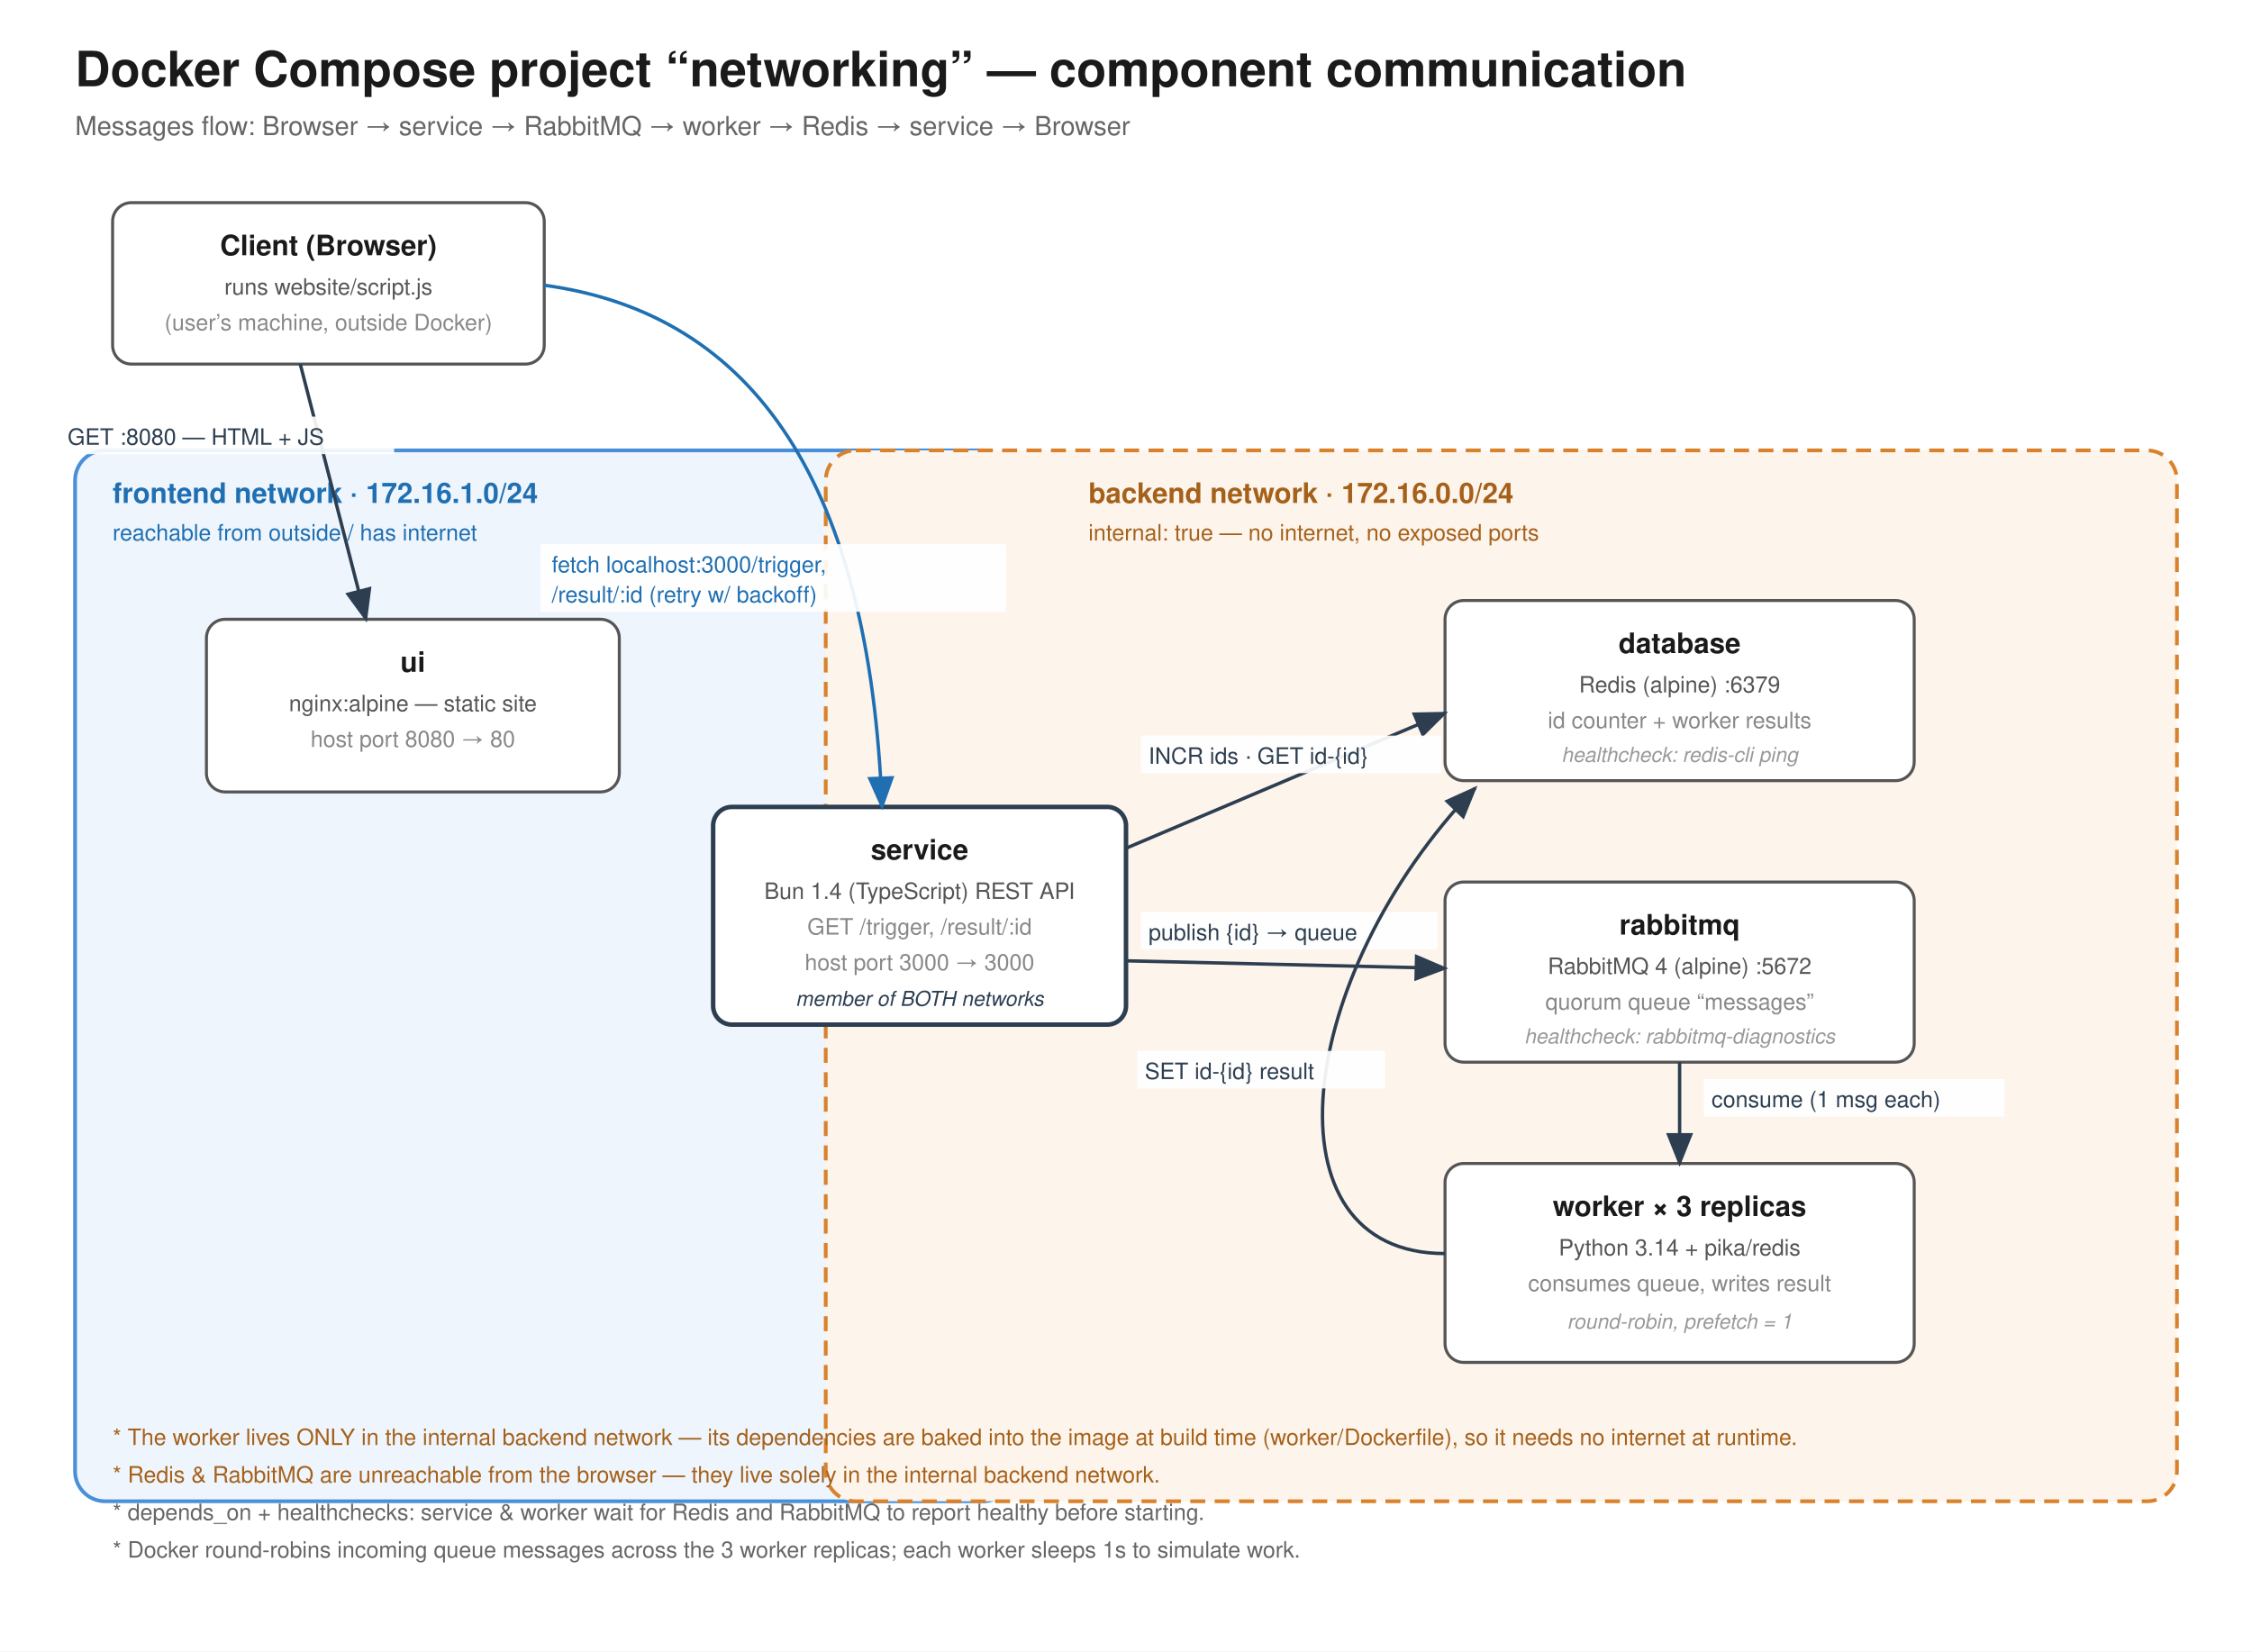
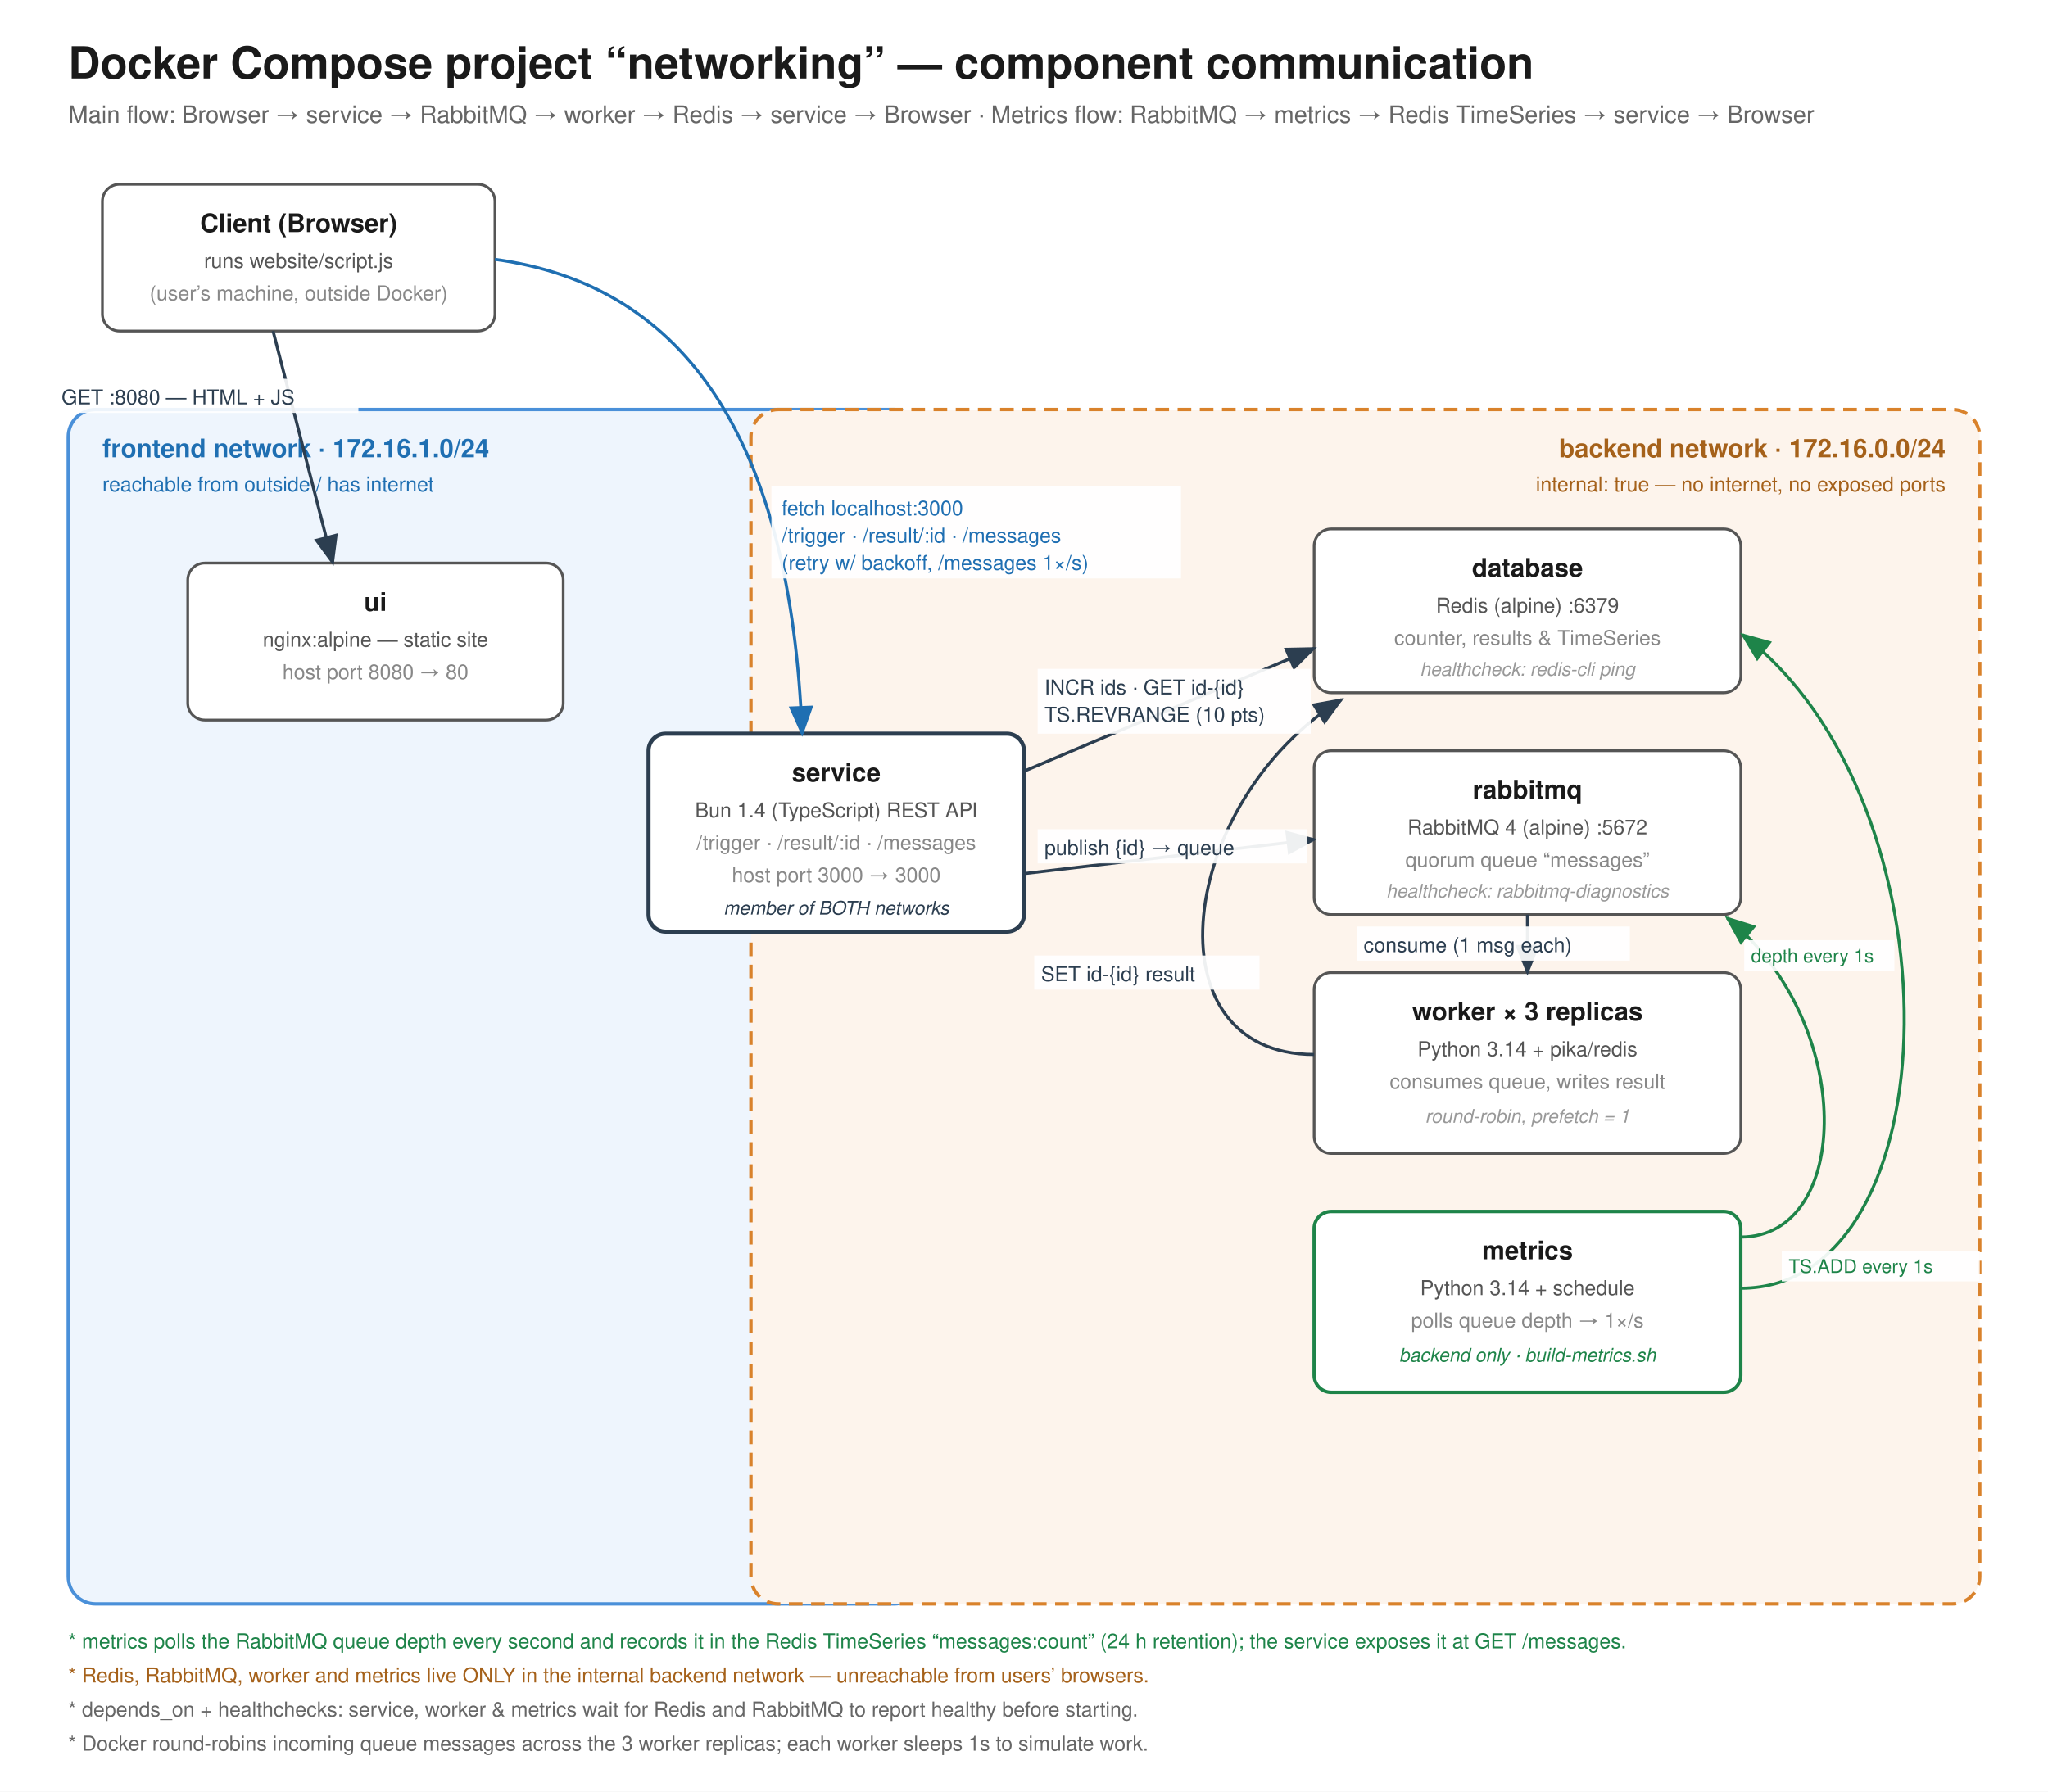
- <svg xmlns="http://www.w3.org/2000/svg" width="1200" height="880" viewBox="0 0 1200 880" font-family="Helvetica, Arial, sans-serif">
+ <svg xmlns="http://www.w3.org/2000/svg" width="1200" height="1050" viewBox="0 0 1200 1050" font-family="Helvetica, Arial, sans-serif">
  <defs>
    <marker id="arrow" markerWidth="10" markerHeight="8" refX="9" refY="4" orient="auto">
      <path d="M0,0 L10,4 L0,8 Z" fill="#2c3e50" />
    </marker>
    <marker id="arrowblue" markerWidth="10" markerHeight="8" refX="9" refY="4" orient="auto">
      <path d="M0,0 L10,4 L0,8 Z" fill="#1f6fb2" />
    </marker>
+     <marker id="arrowgreen" markerWidth="10" markerHeight="8" refX="9" refY="4" orient="auto">
+       <path d="M0,0 L10,4 L0,8 Z" fill="#1e8449" />
+     </marker>
  </defs>
-   <rect width="1200" height="880" fill="#ffffff" />
+   <rect width="1200" height="1050" fill="#ffffff" />
  <text x="40" y="46" font-size="26" font-weight="bold" fill="#1a1a1a">Docker Compose project “networking” — component communication</text>
-   <text x="40" y="72" font-size="14" fill="#666">Messages flow: Browser → service → RabbitMQ → worker → Redis → service → Browser</text>
-   <rect x="40" y="240" width="500" height="560" rx="16" fill="#eef5fd" stroke="#4a90d9" stroke-width="2" />
+   <text x="40" y="72" font-size="14" fill="#666">Main flow: Browser → service → RabbitMQ → worker → Redis → service → Browser   ·   Metrics flow: RabbitMQ → metrics → Redis TimeSeries → service → Browser</text>
+   <rect x="40" y="240" width="500" height="700" rx="16" fill="#eef5fd" stroke="#4a90d9" stroke-width="2" />
  <text x="60" y="268" font-size="15" font-weight="bold" fill="#1f6fb2">frontend network · 172.16.1.0/24</text>
  <text x="60" y="288" font-size="12" fill="#1f6fb2">reachable from outside / has internet</text>
-   <rect x="440" y="240" width="720" height="560" rx="16" fill="#fdf4ec" stroke="#d9822b" stroke-width="2" stroke-dasharray="8,5" />
-   <text x="580" y="268" font-size="15" font-weight="bold" fill="#a5611a">backend network · 172.16.0.0/24</text>
-   <text x="580" y="288" font-size="12" fill="#a5611a">internal: true — no internet, no exposed ports</text>
+   <rect x="440" y="240" width="720" height="700" rx="16" fill="#fdf4ec" stroke="#d9822b" stroke-width="2" stroke-dasharray="8,5" />
+   <text x="1140" y="268" font-size="15" font-weight="bold" text-anchor="end" fill="#a5611a">backend network · 172.16.0.0/24</text>
+   <text x="1140" y="288" font-size="12" text-anchor="end" fill="#a5611a">internal: true — no internet, no exposed ports</text>
  <rect x="60" y="108" width="230" height="86" rx="10" fill="#ffffff" stroke="#555" stroke-width="1.6" />
  <text x="175" y="136" font-size="15" font-weight="bold" text-anchor="middle" fill="#1a1a1a">Client (Browser)</text>
  <text x="175" y="157" font-size="12" text-anchor="middle" fill="#555">runs website/script.js</text>
  <text x="175" y="176" font-size="12" text-anchor="middle" fill="#888">(user’s machine, outside Docker)</text>
  <rect x="110" y="330" width="220" height="92" rx="10" fill="#ffffff" stroke="#555" stroke-width="1.6" />
  <text x="220" y="358" font-size="15" font-weight="bold" text-anchor="middle" fill="#1a1a1a">ui</text>
  <text x="220" y="379" font-size="12" text-anchor="middle" fill="#555">nginx:alpine — static site</text>
  <text x="220" y="398" font-size="12" text-anchor="middle" fill="#888">host port 8080 → 80</text>
  <rect x="380" y="430" width="220" height="116" rx="10" fill="#ffffff" stroke="#2c3e50" stroke-width="2.4" />
  <text x="490" y="458" font-size="15" font-weight="bold" text-anchor="middle" fill="#1a1a1a">service</text>
  <text x="490" y="479" font-size="12" text-anchor="middle" fill="#555">Bun 1.4 (TypeScript) REST API</text>
-   <text x="490" y="498" font-size="12" text-anchor="middle" fill="#888">GET /trigger, /result/:id</text>
+   <text x="490" y="498" font-size="12" text-anchor="middle" fill="#888">/trigger · /result/:id · /messages</text>
  <text x="490" y="517" font-size="12" text-anchor="middle" fill="#888">host port 3000 → 3000</text>
  <text x="490" y="536" font-size="11" font-style="italic" text-anchor="middle" fill="#2c3e50">member of BOTH networks</text>
-   <rect x="770" y="320" width="250" height="96" rx="10" fill="#ffffff" stroke="#555" stroke-width="1.6" />
-   <text x="895" y="348" font-size="15" font-weight="bold" text-anchor="middle" fill="#1a1a1a">database</text>
-   <text x="895" y="369" font-size="12" text-anchor="middle" fill="#555">Redis (alpine) :6379</text>
-   <text x="895" y="388" font-size="12" text-anchor="middle" fill="#888">id counter + worker results</text>
-   <text x="895" y="406" font-size="11" font-style="italic" text-anchor="middle" fill="#999">healthcheck: redis-cli ping</text>
-   <rect x="770" y="470" width="250" height="96" rx="10" fill="#ffffff" stroke="#555" stroke-width="1.6" />
-   <text x="895" y="498" font-size="15" font-weight="bold" text-anchor="middle" fill="#1a1a1a">rabbitmq</text>
-   <text x="895" y="519" font-size="12" text-anchor="middle" fill="#555">RabbitMQ 4 (alpine) :5672</text>
-   <text x="895" y="538" font-size="12" text-anchor="middle" fill="#888">quorum queue “messages”</text>
-   <text x="895" y="556" font-size="11" font-style="italic" text-anchor="middle" fill="#999">healthcheck: rabbitmq-diagnostics</text>
-   <rect x="770" y="620" width="250" height="106" rx="10" fill="#ffffff" stroke="#555" stroke-width="1.6" />
-   <text x="895" y="648" font-size="15" font-weight="bold" text-anchor="middle" fill="#1a1a1a">worker × 3 replicas</text>
-   <text x="895" y="669" font-size="12" text-anchor="middle" fill="#555">Python 3.14 + pika/redis</text>
-   <text x="895" y="688" font-size="12" text-anchor="middle" fill="#888">consumes queue, writes result</text>
-   <text x="895" y="708" font-size="11" font-style="italic" text-anchor="middle" fill="#999">round-robin, prefetch = 1</text>
+   <rect x="770" y="310" width="250" height="96" rx="10" fill="#ffffff" stroke="#555" stroke-width="1.6" />
+   <text x="895" y="338" font-size="15" font-weight="bold" text-anchor="middle" fill="#1a1a1a">database</text>
+   <text x="895" y="359" font-size="12" text-anchor="middle" fill="#555">Redis (alpine) :6379</text>
+   <text x="895" y="378" font-size="12" text-anchor="middle" fill="#888">counter, results &amp; TimeSeries</text>
+   <text x="895" y="396" font-size="11" font-style="italic" text-anchor="middle" fill="#999">healthcheck: redis-cli ping</text>
+   <rect x="770" y="440" width="250" height="96" rx="10" fill="#ffffff" stroke="#555" stroke-width="1.6" />
+   <text x="895" y="468" font-size="15" font-weight="bold" text-anchor="middle" fill="#1a1a1a">rabbitmq</text>
+   <text x="895" y="489" font-size="12" text-anchor="middle" fill="#555">RabbitMQ 4 (alpine) :5672</text>
+   <text x="895" y="508" font-size="12" text-anchor="middle" fill="#888">quorum queue “messages”</text>
+   <text x="895" y="526" font-size="11" font-style="italic" text-anchor="middle" fill="#999">healthcheck: rabbitmq-diagnostics</text>
+   <rect x="770" y="570" width="250" height="106" rx="10" fill="#ffffff" stroke="#555" stroke-width="1.6" />
+   <text x="895" y="598" font-size="15" font-weight="bold" text-anchor="middle" fill="#1a1a1a">worker × 3 replicas</text>
+   <text x="895" y="619" font-size="12" text-anchor="middle" fill="#555">Python 3.14 + pika/redis</text>
+   <text x="895" y="638" font-size="12" text-anchor="middle" fill="#888">consumes queue, writes result</text>
+   <text x="895" y="658" font-size="11" font-style="italic" text-anchor="middle" fill="#999">round-robin, prefetch = 1</text>
+   <rect x="770" y="710" width="250" height="106" rx="10" fill="#ffffff" stroke="#1e8449" stroke-width="2" />
+   <text x="895" y="738" font-size="15" font-weight="bold" text-anchor="middle" fill="#1a1a1a">metrics</text>
+   <text x="895" y="759" font-size="12" text-anchor="middle" fill="#555">Python 3.14 + schedule</text>
+   <text x="895" y="778" font-size="12" text-anchor="middle" fill="#888">polls queue depth → 1×/s</text>
+   <text x="895" y="798" font-size="11" font-style="italic" text-anchor="middle" fill="#1e8449">backend only · build-metrics.sh</text>
  <path d="M 160 194 L 195 330" stroke="#2c3e50" stroke-width="1.8" fill="none" marker-end="url(#arrow)" />
+   <path d="M 290 152 Q 460 175 470 430" stroke="#1f6fb2" stroke-width="1.8" fill="none" marker-end="url(#arrowblue)" />
+   <path d="M 600 452 L 770 380" stroke="#2c3e50" stroke-width="1.8" fill="none" marker-end="url(#arrow)" />
+   <path d="M 600 512 L 770 492" stroke="#2c3e50" stroke-width="1.8" fill="none" marker-end="url(#arrow)" />
+   <path d="M 895 536 L 895 570" stroke="#2c3e50" stroke-width="1.8" fill="none" marker-end="url(#arrow)" />
+   <path d="M 770 618 C 672 618, 690 470, 786 410" stroke="#2c3e50" stroke-width="1.8" fill="none" marker-end="url(#arrow)" />
+   <path d="M 1020 725 C 1085 725, 1088 600, 1012 538" stroke="#1e8449" stroke-width="1.8" fill="none" marker-end="url(#arrowgreen)" />
+   <path d="M 1020 755 C 1145 755, 1150 470, 1021 372" stroke="#1e8449" stroke-width="1.8" fill="none" marker-end="url(#arrowgreen)" />
  <rect x="30" y="222" width="180" height="20" fill="#ffffff" opacity="0.9" />
  <text x="36" y="237" font-size="12" fill="#2c3e50">GET :8080 — HTML + JS</text>
-   <path d="M 290 152 Q 460 175 470 430" stroke="#1f6fb2" stroke-width="1.8" fill="none" marker-end="url(#arrowblue)" />
-   <rect x="288" y="290" width="248" height="36" fill="#ffffff" opacity="0.92" />
-   <text x="294" y="305" font-size="12" fill="#1f6fb2">fetch localhost:3000/trigger,</text>
-   <text x="294" y="321" font-size="12" fill="#1f6fb2">/result/:id (retry w/ backoff)</text>
-   <path d="M 600 452 L 770 380" stroke="#2c3e50" stroke-width="1.8" fill="none" marker-end="url(#arrow)" />
-   <rect x="608" y="392" width="160" height="20" fill="#ffffff" opacity="0.92" />
+   <rect x="452" y="285" width="240" height="54" fill="#ffffff" opacity="0.92" />
+   <text x="458" y="302" font-size="12" fill="#1f6fb2">fetch localhost:3000</text>
+   <text x="458" y="318" font-size="12" fill="#1f6fb2">/trigger · /result/:id · /messages</text>
+   <text x="458" y="334" font-size="12" fill="#1f6fb2">(retry w/ backoff, /messages 1×/s)</text>
+   <rect x="608" y="392" width="160" height="38" fill="#ffffff" opacity="0.92" />
  <text x="612" y="407" font-size="12" fill="#2c3e50">INCR ids · GET id-{id}</text>
-   <path d="M 600 512 L 770 516" stroke="#2c3e50" stroke-width="1.8" fill="none" marker-end="url(#arrow)" />
+   <text x="612" y="423" font-size="12" fill="#2c3e50">TS.REVRANGE (10 pts)</text>
  <rect x="608" y="486" width="158" height="20" fill="#ffffff" opacity="0.92" />
  <text x="612" y="501" font-size="12" fill="#2c3e50">publish {id} → queue</text>
-   <path d="M 895 566 L 895 620" stroke="#2c3e50" stroke-width="1.8" fill="none" marker-end="url(#arrow)" />
-   <rect x="908" y="575" width="160" height="20" fill="#ffffff" opacity="0.92" />
-   <text x="912" y="590" font-size="12" fill="#2c3e50">consume (1 msg each)</text>
-   <path d="M 770 668 C 672 668, 690 520, 786 420" stroke="#2c3e50" stroke-width="1.8" fill="none" marker-end="url(#arrow)" />
+   <rect x="795" y="543" width="160" height="20" fill="#ffffff" opacity="0.92" />
+   <text x="799" y="558" font-size="12" fill="#2c3e50">consume (1 msg each)</text>
  <rect x="606" y="560" width="132" height="20" fill="#ffffff" opacity="0.92" />
  <text x="610" y="575" font-size="12" fill="#2c3e50">SET id-{id} result</text>
-   <text x="60" y="770" font-size="12" fill="#a5611a">* The worker lives ONLY in the internal backend network — its dependencies are baked into the image at build time (worker/Dockerfile), so it needs no internet at runtime.</text>
-   <text x="60" y="790" font-size="12" fill="#a5611a">* Redis &amp; RabbitMQ are unreachable from the browser — they live solely in the internal backend network.</text>
-   <text x="60" y="810" font-size="12" fill="#666">* depends_on + healthchecks: service &amp; worker wait for Redis and RabbitMQ to report healthy before starting.</text>
-   <text x="60" y="830" font-size="12" fill="#666">* Docker round-robins incoming queue messages across the 3 worker replicas; each worker sleeps 1s to simulate work.</text>
+   <rect x="1022" y="551" width="88" height="18" fill="#ffffff" opacity="0.92" />
+   <text x="1026" y="564" font-size="11" fill="#1e8449">depth every 1s</text>
+   <rect x="1044" y="733" width="116" height="18" fill="#ffffff" opacity="0.92" />
+   <text x="1048" y="746" font-size="11" fill="#1e8449">TS.ADD every 1s</text>
+   <text x="40" y="966" font-size="12" fill="#1e8449">* metrics polls the RabbitMQ queue depth every second and records it in the Redis TimeSeries “messages:count” (24 h retention); the service exposes it at GET /messages.</text>
+   <text x="40" y="986" font-size="12" fill="#a5611a">* Redis, RabbitMQ, worker and metrics live ONLY in the internal backend network — unreachable from users’ browsers.</text>
+   <text x="40" y="1006" font-size="12" fill="#666">* depends_on + healthchecks: service, worker &amp; metrics wait for Redis and RabbitMQ to report healthy before starting.</text>
+   <text x="40" y="1026" font-size="12" fill="#666">* Docker round-robins incoming queue messages across the 3 worker replicas; each worker sleeps 1s to simulate work.</text>
</svg>
